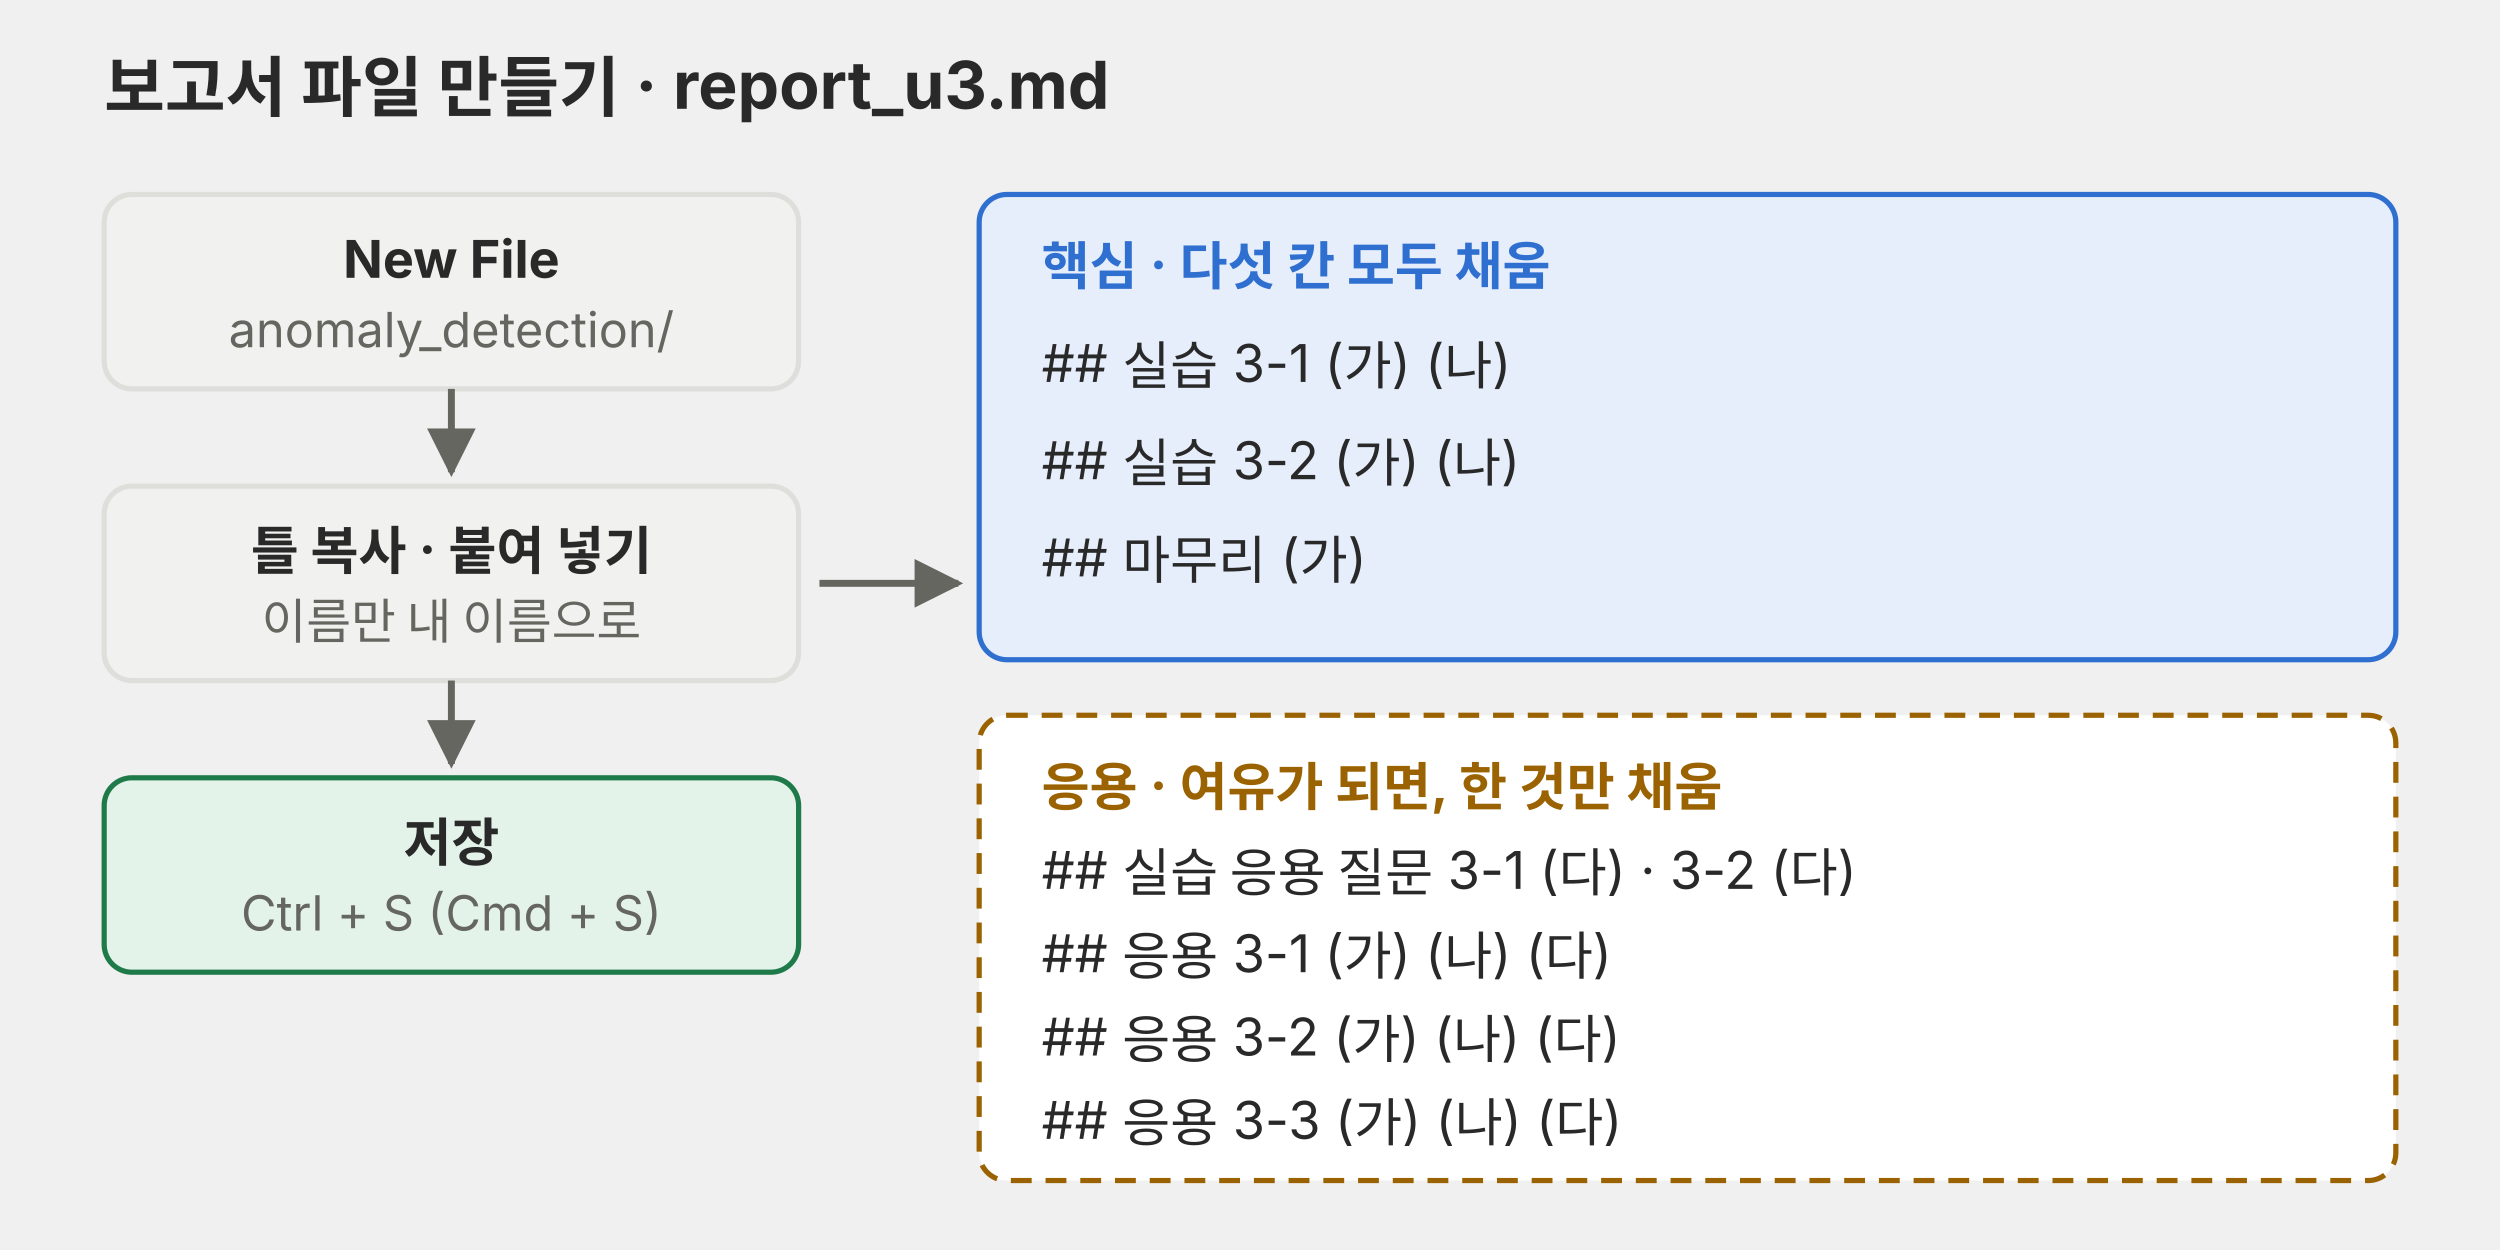
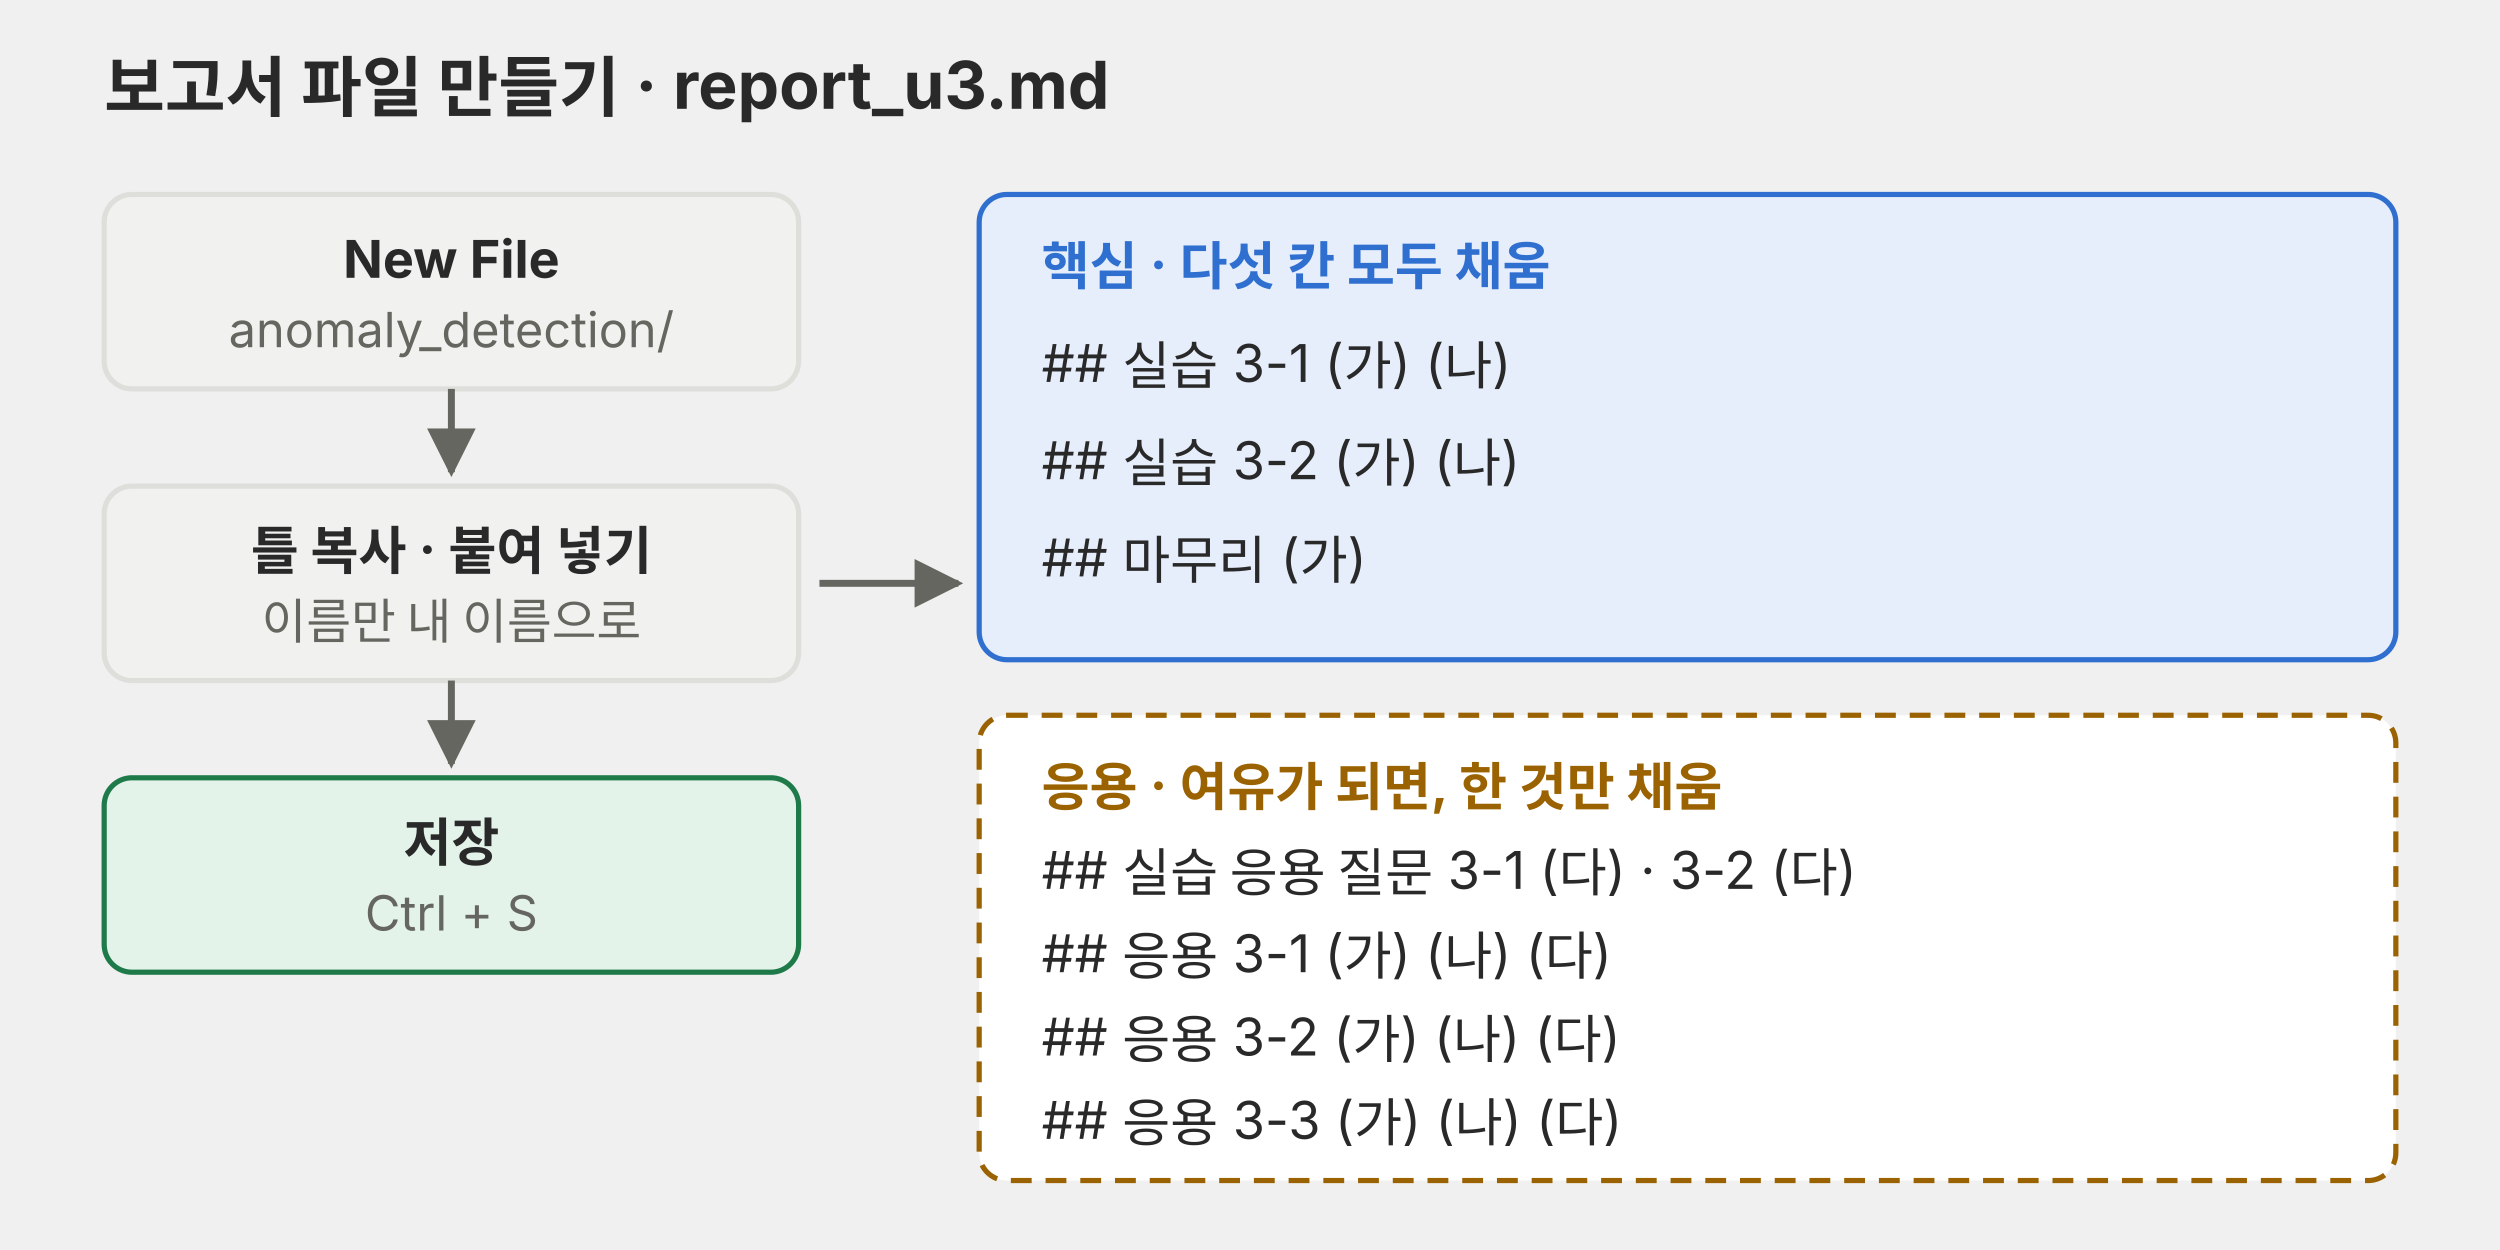
<svg xmlns="http://www.w3.org/2000/svg" viewBox="0 0 720 360" role="img">
  <defs>
    <marker id="a-p01-u3r" viewBox="0 0 10 10" refX="9" refY="5" markerWidth="7" markerHeight="7" orient="auto-start-reverse">
      <path d="M0,0 L10,5 L0,10 z" fill="#666660" />
    </marker>
  </defs>
  <g font-family="Pretendard, 'Noto Sans KR', -apple-system, 'Segoe UI', sans-serif">
    <text x="30" y="32" font-size="19" font-weight="700" fill="#292929">보고서 파일 만들기 · report_u3.md</text>
    <rect x="30" y="56" width="200" height="56" rx="8" fill="#f1f1ef" stroke="#dededb" stroke-width="1.5" />
    <text x="130" y="80" font-size="15" fill="#292929" text-anchor="middle" font-weight="700">New File</text>
    <text x="130" y="100" font-size="14" fill="#666660" text-anchor="middle">anomaly_detection/</text>
    <rect x="30" y="140" width="200" height="56" rx="8" fill="#f1f1ef" stroke="#dededb" stroke-width="1.5" />
    <text x="130" y="164" font-size="15" fill="#292929" text-anchor="middle" font-weight="700">틀 복사 · 붙여 넣기</text>
    <text x="130" y="184" font-size="14" fill="#666660" text-anchor="middle">이름만 내 이름으로</text>
    <rect x="30" y="224" width="200" height="56" rx="8" fill="#e4f3ea" stroke="#1f7a4a" stroke-width="1.5" />
    <text x="130" y="248" font-size="15" fill="#292929" text-anchor="middle" font-weight="700">저장</text>
-     <text x="130" y="268" font-size="14" fill="#666660" text-anchor="middle">Ctrl + S (Cmd + S)</text>
+     <text x="130" y="268" font-size="14" fill="#666660" text-anchor="middle">Ctrl + S</text>
    <line x1="130" y1="112" x2="130" y2="136" stroke="#666660" stroke-width="2" marker-end="url(#a-p01-u3r)" />
    <line x1="130" y1="196" x2="130" y2="220" stroke="#666660" stroke-width="2" marker-end="url(#a-p01-u3r)" />
    <line x1="236" y1="168" x2="276" y2="168" stroke="#666660" stroke-width="2" marker-end="url(#a-p01-u3r)" />
    <rect x="282" y="56" width="408" height="134" rx="8" fill="#e6eefb" stroke="#2f6fd0" stroke-width="1.5" />
    <text x="300" y="82" font-size="15" fill="#2f6fd0" font-weight="700">핵심 · 다섯 칸 모두 채움</text>
    <text x="300" y="110" font-size="15" fill="#292929">## 실습 3-1   (가) (나)</text>
    <text x="300" y="138" font-size="15" fill="#292929">## 실습 3-2   (가) (나)</text>
    <text x="300" y="166" font-size="15" fill="#292929">## 마무리      (가)</text>
    <rect x="282" y="206" width="408" height="134" rx="8" fill="#ffffff" stroke="#9a6200" stroke-width="1.5" stroke-dasharray="6 4" />
    <text x="300" y="232" font-size="15" fill="#9a6200" font-weight="700">응용 · 여유가 되면, 한 것만 채움</text>
    <text x="300" y="256" font-size="15" fill="#292929">## 실습 응용 질문   3-1 (다) · 3-2 (다)</text>
    <text x="300" y="280" font-size="15" fill="#292929">## 응용 3-1   (가) (나) (다)</text>
    <text x="300" y="304" font-size="15" fill="#292929">## 응용 3-2   (가) (나) (다)</text>
    <text x="300" y="328" font-size="15" fill="#292929">## 응용 3-3   (가) (나) (다)</text>
  </g>
</svg>
